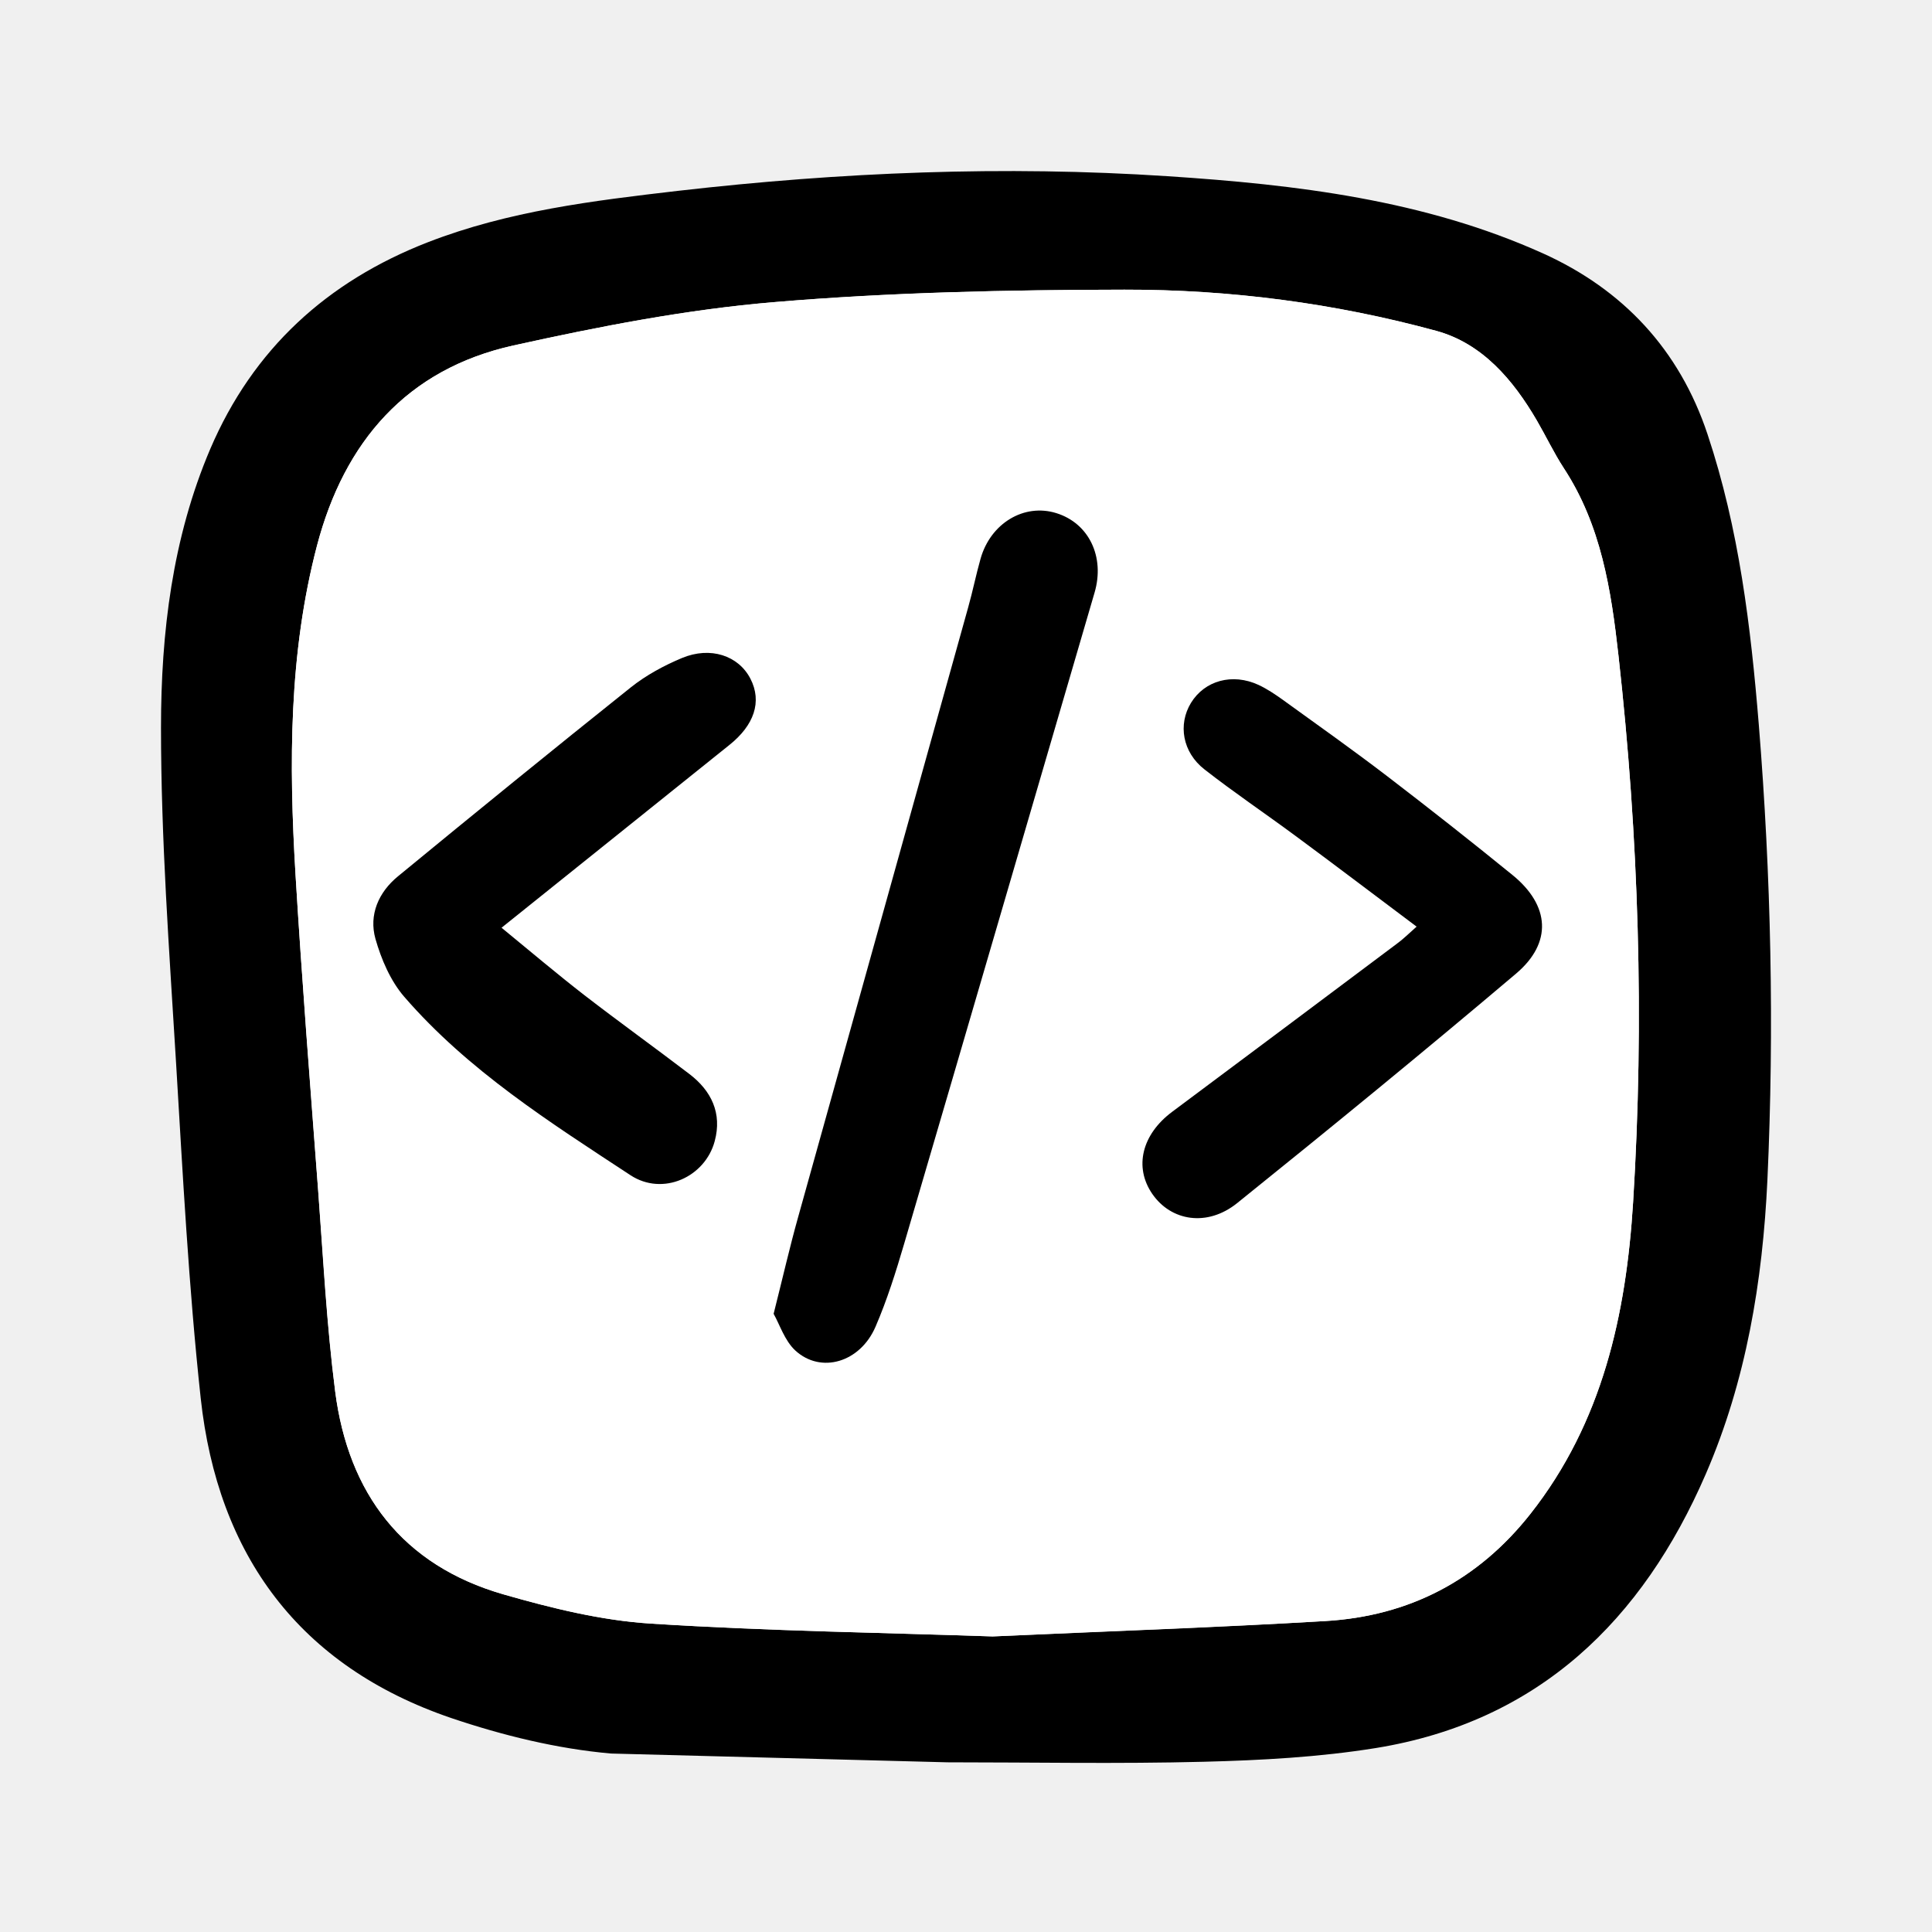
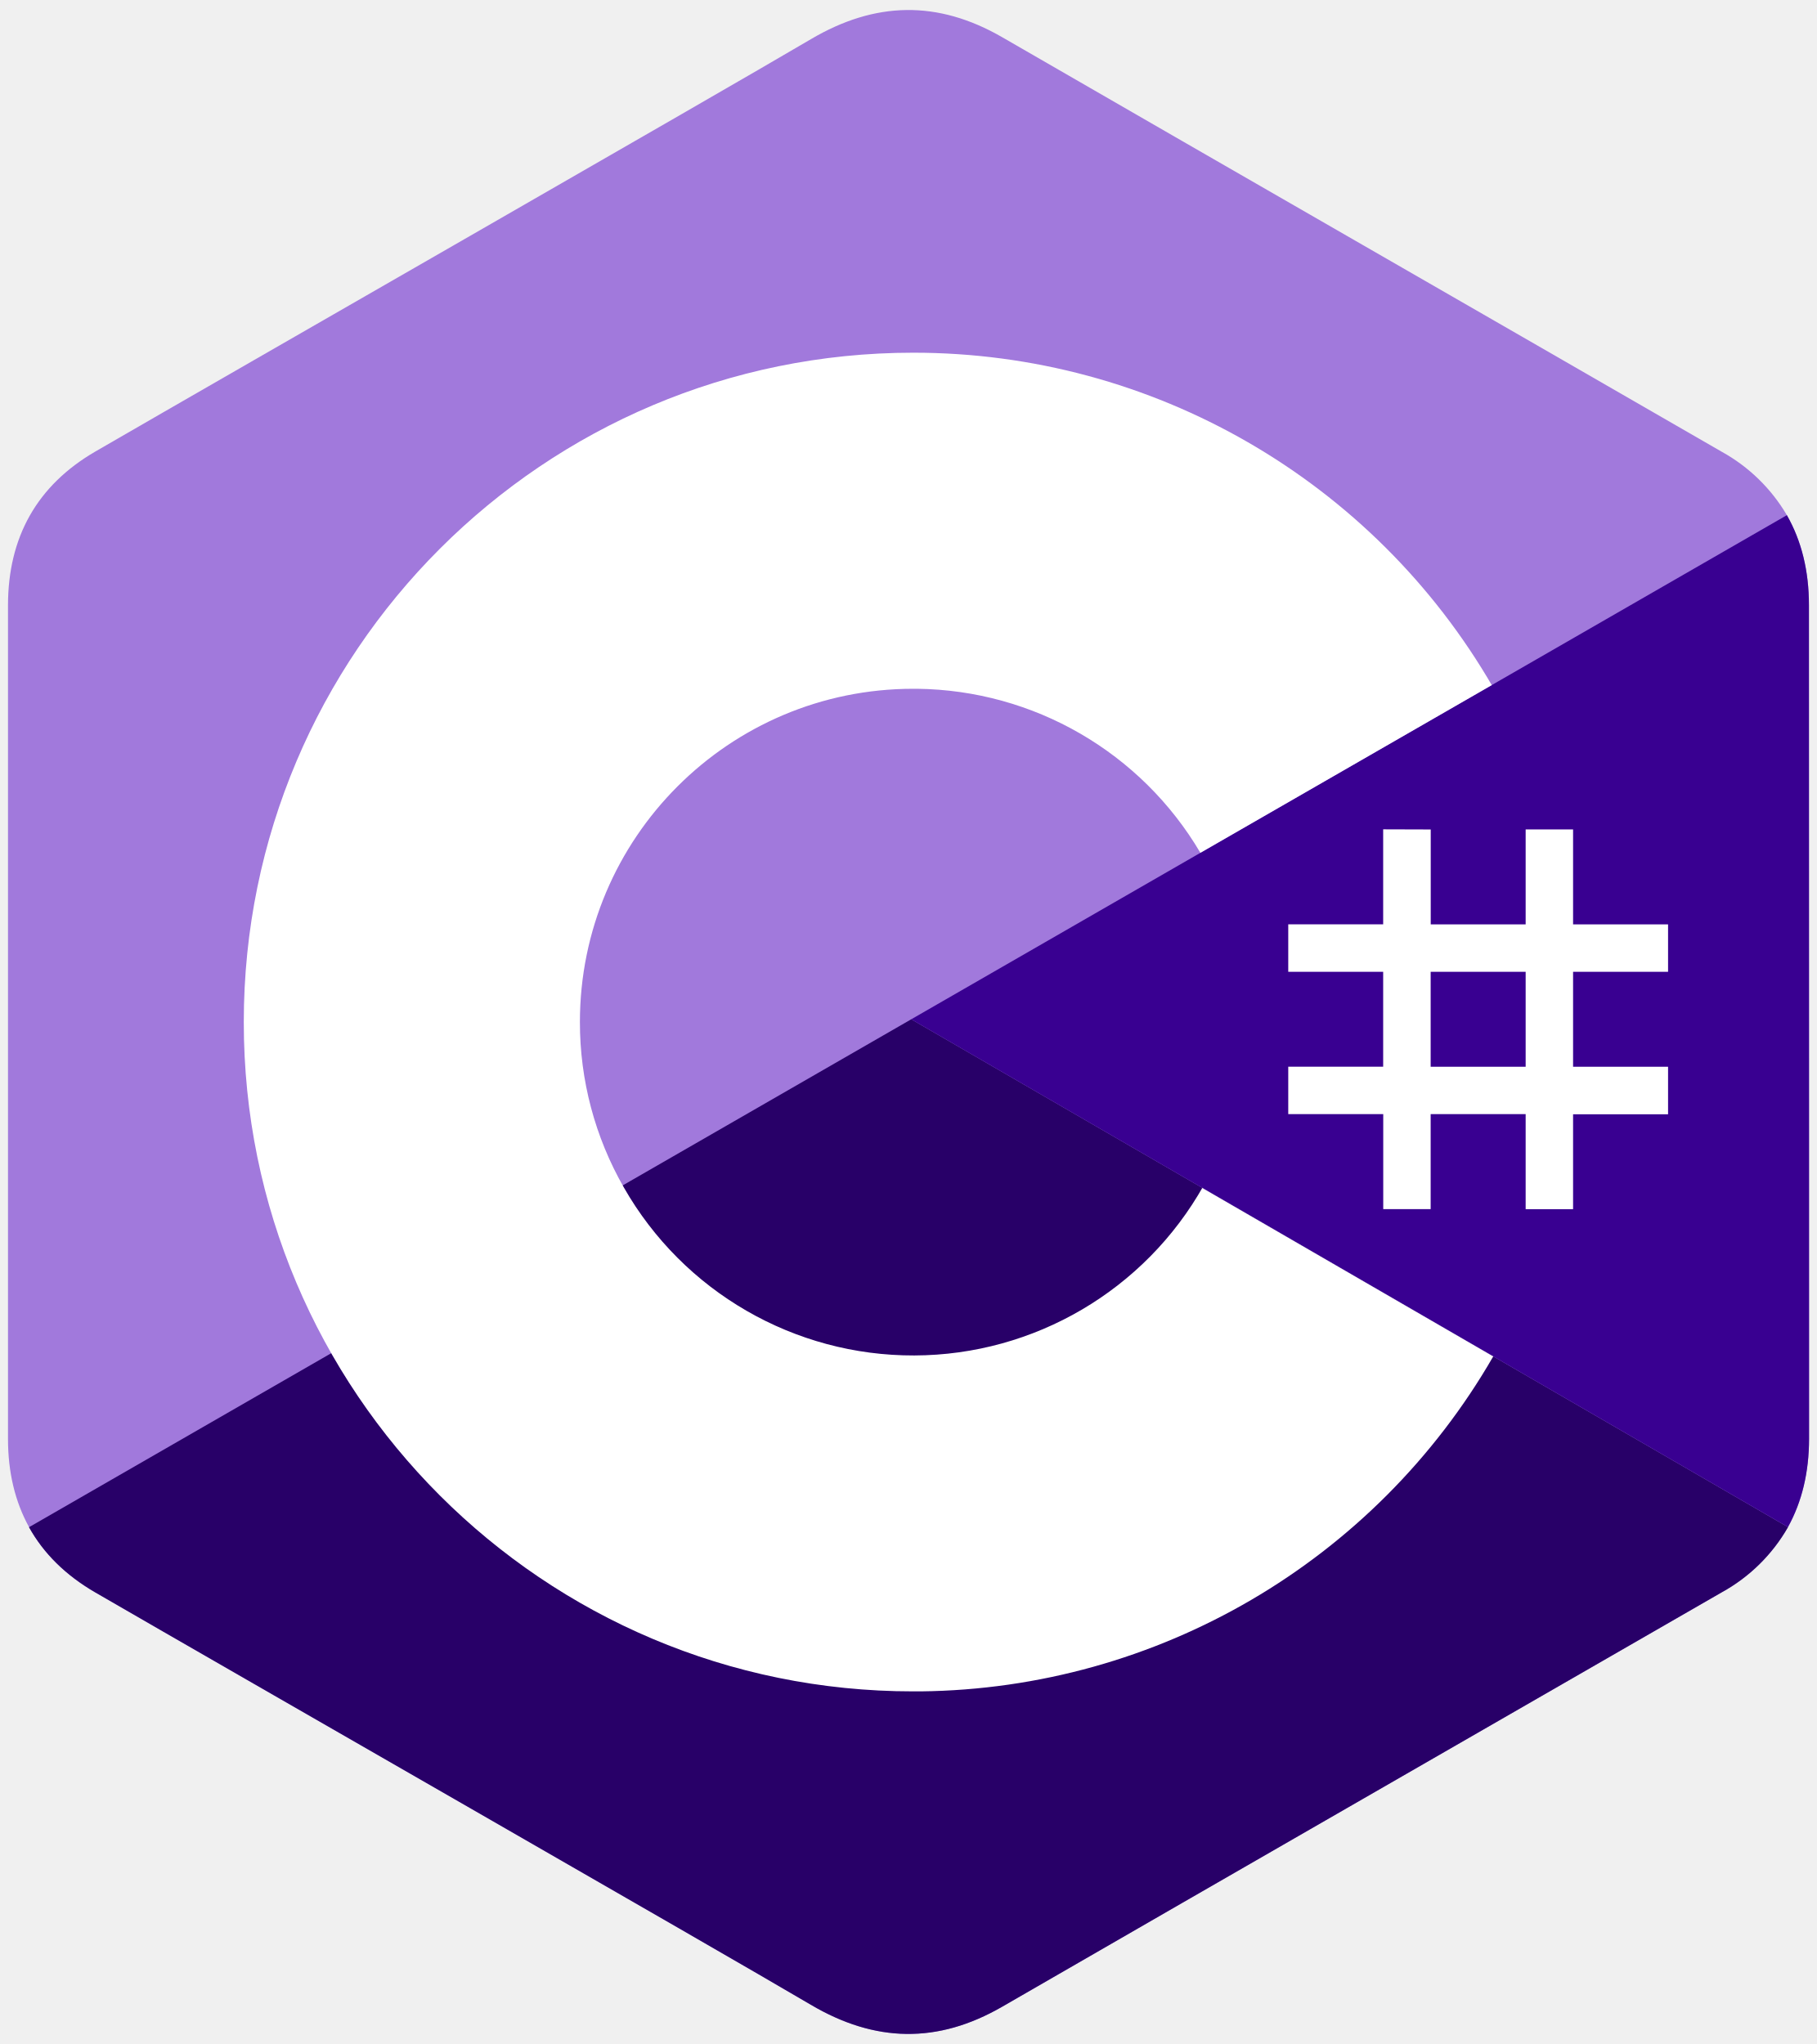
- <svg xmlns="http://www.w3.org/2000/svg" width="800px" height="800px" viewBox="0 0 960 960" fill="none">
-   <path d="M303.58 871.32C276.758 868.956 249.754 862.319 224.204 853.681C148.738 827.95 108.186 772.76 99.73 694.747C93.729 639.284 90.82 583.457 87.456 527.63C84.091 472.258 80 416.886 80 361.513C80 314.415 85.637 267.317 104.458 223.128C125.734 173.393 162.558 139.842 212.566 120.385C252.572 104.837 294.67 99.745 336.858 94.835C417.78 85.561 498.884 82.197 580.169 87.561C644.088 91.744 707.644 99.29 766.744 125.931C806.386 143.843 834.482 173.666 848.484 215.854C864.123 262.771 869.942 311.233 873.943 360.149C880.034 435.434 881.671 510.809 878.216 586.276C875.852 636.738 867.669 686.11 847.575 732.48C816.115 805.128 764.471 855.5 683.64 868.593C655.454 873.139 626.631 874.685 598.081 875.412C555.711 876.503 513.25 875.685 470.789 875.685L303.58 871.32ZM493.247 813.129C552.71 810.493 605.628 808.674 658.545 805.492C700.097 803.037 734.375 785.307 760.47 752.211C796.294 706.749 808.023 653.013 811.478 597.459C817.115 506.718 814.297 416.067 804.204 325.689C800.567 293.048 795.567 260.952 777.018 232.584C772.108 225.037 768.199 216.763 763.653 208.944C751.832 188.668 736.466 170.574 713.645 164.391C663.091 150.571 610.992 143.843 558.711 143.934C500.702 144.025 442.511 145.298 384.775 150.116C341.223 153.753 297.852 162.209 255.118 171.665C202.11 183.394 171.105 219.491 157.558 270.954C143.464 324.598 143.555 379.425 146.829 434.343C150.011 486.806 154.193 539.268 158.103 591.731C160.649 625.009 162.377 658.378 166.559 691.474C173.105 742.118 200.019 777.76 250.118 792.217C274.03 799.127 298.852 805.219 323.493 806.765C382.138 810.493 440.875 811.311 493.247 813.129Z" fill="#000000" />
-   <path d="M493.247 813.13C440.875 811.312 382.139 810.493 323.493 806.766C298.762 805.22 274.031 799.037 250.118 792.218C200.019 777.761 173.106 742.119 166.559 691.475C162.286 658.47 160.558 625.01 158.103 591.732C154.103 539.269 150.011 486.897 146.829 434.344C143.556 379.517 143.465 324.69 157.558 270.954C171.106 219.583 202.11 183.395 255.119 171.666C297.853 162.21 341.223 153.754 384.775 150.117C442.512 145.207 500.703 144.025 558.712 143.934C611.084 143.844 663.092 150.663 713.645 164.392C736.467 170.666 751.833 188.669 763.653 208.945C768.199 216.764 772.109 225.038 777.019 232.585C795.567 260.862 800.568 293.049 804.205 325.69C814.297 416.068 817.116 506.719 811.479 597.46C808.024 653.014 796.294 706.75 760.471 752.212C734.376 785.308 700.188 803.038 658.546 805.493C605.628 808.584 552.711 810.403 493.247 813.13ZM384.412 652.832C387.321 658.015 389.776 666.107 395.141 671.017C407.87 682.837 427.327 677.018 435.056 659.197C440.784 645.922 445.148 632.011 449.24 618.1C480.881 510.265 512.341 402.339 543.891 294.413C549.074 276.683 541.073 259.953 524.797 254.952C508.886 250.042 492.247 259.953 487.246 277.592C484.973 285.593 483.336 293.776 481.063 301.868C452.877 402.793 424.691 503.718 396.595 604.734C392.413 619.736 388.958 634.92 384.412 652.832ZM249.209 460.984C288.397 429.616 325.311 399.884 362.408 370.334C374.774 360.514 378.865 348.694 372.955 337.328C367.045 325.872 353.134 321.144 338.95 327.054C330.04 330.782 321.129 335.601 313.582 341.602C274.758 372.607 236.298 403.975 197.837 435.526C188.199 443.436 183.289 454.71 186.653 466.621C189.472 476.805 194.109 487.534 200.928 495.353C232.661 531.995 273.303 557.727 313.31 584.003C329.494 594.641 350.497 584.913 355.225 567.092C358.862 553.18 353.589 542.088 342.587 533.723C325.311 520.539 307.581 507.81 290.397 494.535C276.94 484.079 264.029 473.077 249.209 460.984ZM703.916 460.439C699.825 463.985 697.097 466.803 693.915 469.167C656.818 496.99 619.63 524.721 582.443 552.544C567.44 563.818 563.531 580.003 572.532 593.278C581.897 606.916 599.809 609.826 614.72 597.915C661.364 560.454 707.644 522.539 753.288 483.897C771.472 468.531 770.108 449.982 751.56 434.889C731.011 418.159 710.19 401.793 689.187 385.7C672.184 372.698 654.727 360.332 637.36 347.785C633.542 345.057 629.541 342.42 625.359 340.42C612.356 334.419 598.627 338.238 591.808 349.33C585.261 360.059 587.534 373.88 598.536 382.426C613.175 393.792 628.541 404.066 643.361 415.159C663.455 429.888 683.277 444.982 703.916 460.439Z" fill="white" />
-   <path d="M384.414 652.83C388.96 634.827 392.415 619.643 396.598 604.732C424.693 503.807 452.97 402.882 481.066 301.866C483.339 293.865 484.975 285.591 487.248 277.589C492.249 259.95 508.888 250.04 524.8 254.95C541.075 259.95 549.076 276.68 543.894 294.41C512.343 402.336 480.884 510.262 449.242 618.097C445.151 632.009 440.787 645.92 435.058 659.195C427.421 677.016 407.872 682.744 395.143 671.015C389.869 666.105 387.415 658.104 384.414 652.83Z" fill="#000000" />
-   <path d="M249.212 460.985C263.941 473.077 276.943 484.079 290.309 494.444C307.494 507.719 325.224 520.448 342.499 533.632C353.501 541.997 358.865 553.181 355.137 567.001C350.409 584.822 329.406 594.551 313.222 583.913C273.216 557.636 232.573 531.905 200.841 495.263C194.021 487.352 189.475 476.714 186.566 466.531C183.201 454.529 188.111 443.345 197.749 435.435C236.119 403.885 274.67 372.516 313.495 341.511C321.041 335.51 329.952 330.691 338.862 326.964C353.046 321.054 366.958 325.782 372.868 337.238C378.778 348.694 374.686 360.423 362.32 370.243C325.315 399.884 288.4 429.616 249.212 460.985Z" fill="#000000" />
-   <path d="M703.913 460.437C683.274 444.981 663.452 429.887 643.358 415.067C628.447 404.065 613.081 393.7 598.533 382.334C587.532 373.788 585.258 359.967 591.805 349.238C598.624 338.146 612.354 334.327 625.356 340.328C629.629 342.328 633.539 344.965 637.358 347.693C654.724 360.24 672.181 372.606 689.184 385.608C710.187 401.701 731.009 418.067 751.557 434.797C770.106 449.89 771.469 468.439 753.285 483.805C707.641 522.447 661.27 560.362 614.718 597.823C599.897 609.734 581.894 606.824 572.529 593.186C563.437 579.911 567.347 563.726 582.44 552.452C619.627 524.72 656.815 496.898 693.912 469.075C697.094 466.802 699.913 463.983 703.913 460.437Z" fill="#000000" />
+ <svg xmlns="http://www.w3.org/2000/svg" width="2222" height="2500" preserveAspectRatio="xMidYMid" viewBox="0 -1.43 255.58 290.11">
+   <path fill="#a179dc" d="M255.57 84.45c0-4.83-1.04-9.1-3.13-12.76a24.4 24.4 0 0 0-9.24-9C209.17 43.05 175.1 23.5 141.1 3.86c-9.17-5.3-18.06-5.1-27.16.27-13.54 7.98-81.35 46.83-101.55 58.53C4.06 67.5.02 74.87 0 84.44v118.37c0 4.72 1 8.9 2.99 12.51 2.05 3.72 5.17 6.82 9.38 9.26 20.21 11.7 88.02 50.55 101.56 58.53 9.11 5.38 18 5.57 27.17.27 34.02-19.64 68.08-39.2 102.1-58.81a24.33 24.33 0 0 0 9.4-9.25c1.99-3.61 2.98-7.8 2.98-12.52l-.01-118.35" />
+   <path fill="#280068" d="M128.18 143.24 2.98 215.33c2.06 3.7 5.18 6.8 9.4 9.25 20.2 11.7 88.01 50.55 101.55 58.53 9.11 5.38 18 5.57 27.17.27 34.02-19.64 68.08-39.2 102.1-58.81a24.33 24.33 0 0 0 9.4-9.25z" />
+   <path fill="#390091" d="M255.57 84.45c0-4.83-1.04-9.1-3.13-12.76l-124.26 71.55 124.41 72.07c2-3.6 2.99-7.79 3-12.51 0 0 0-78.9-.02-118.35" />
+   <g fill="#fff">
+     <path d="M201.9 116.3v13.47h13.47v-13.48h6.73v13.48h13.48v6.73H222.1v13.48h13.48v6.74H222.1v13.47h-6.73V156.7h-13.48v13.48h-6.73V156.7h-13.48v-6.73h13.47V136.5h-13.47v-6.74h13.47v-13.48zm13.47 20.2h-13.48v13.48h13.48z" />
+     <path d="M128.46 48.63a94.96 94.96 0 0 1 82.26 47.45l-.16-.27-41.35 23.8A47.28 47.28 0 0 0 129 96.33h-.54a47.3 47.3 0 0 0-47.3 47.3 47.08 47.08 0 0 0 6.23 23.47 47.28 47.28 0 0 0 82.29-.27l-.2.35 41.29 23.91a94.97 94.97 0 0 1-81.25 47.54h-1.06a94.96 94.96 0 0 1-95-95 95 95 0 0 1 95-95z" />
+   </g>
</svg>
